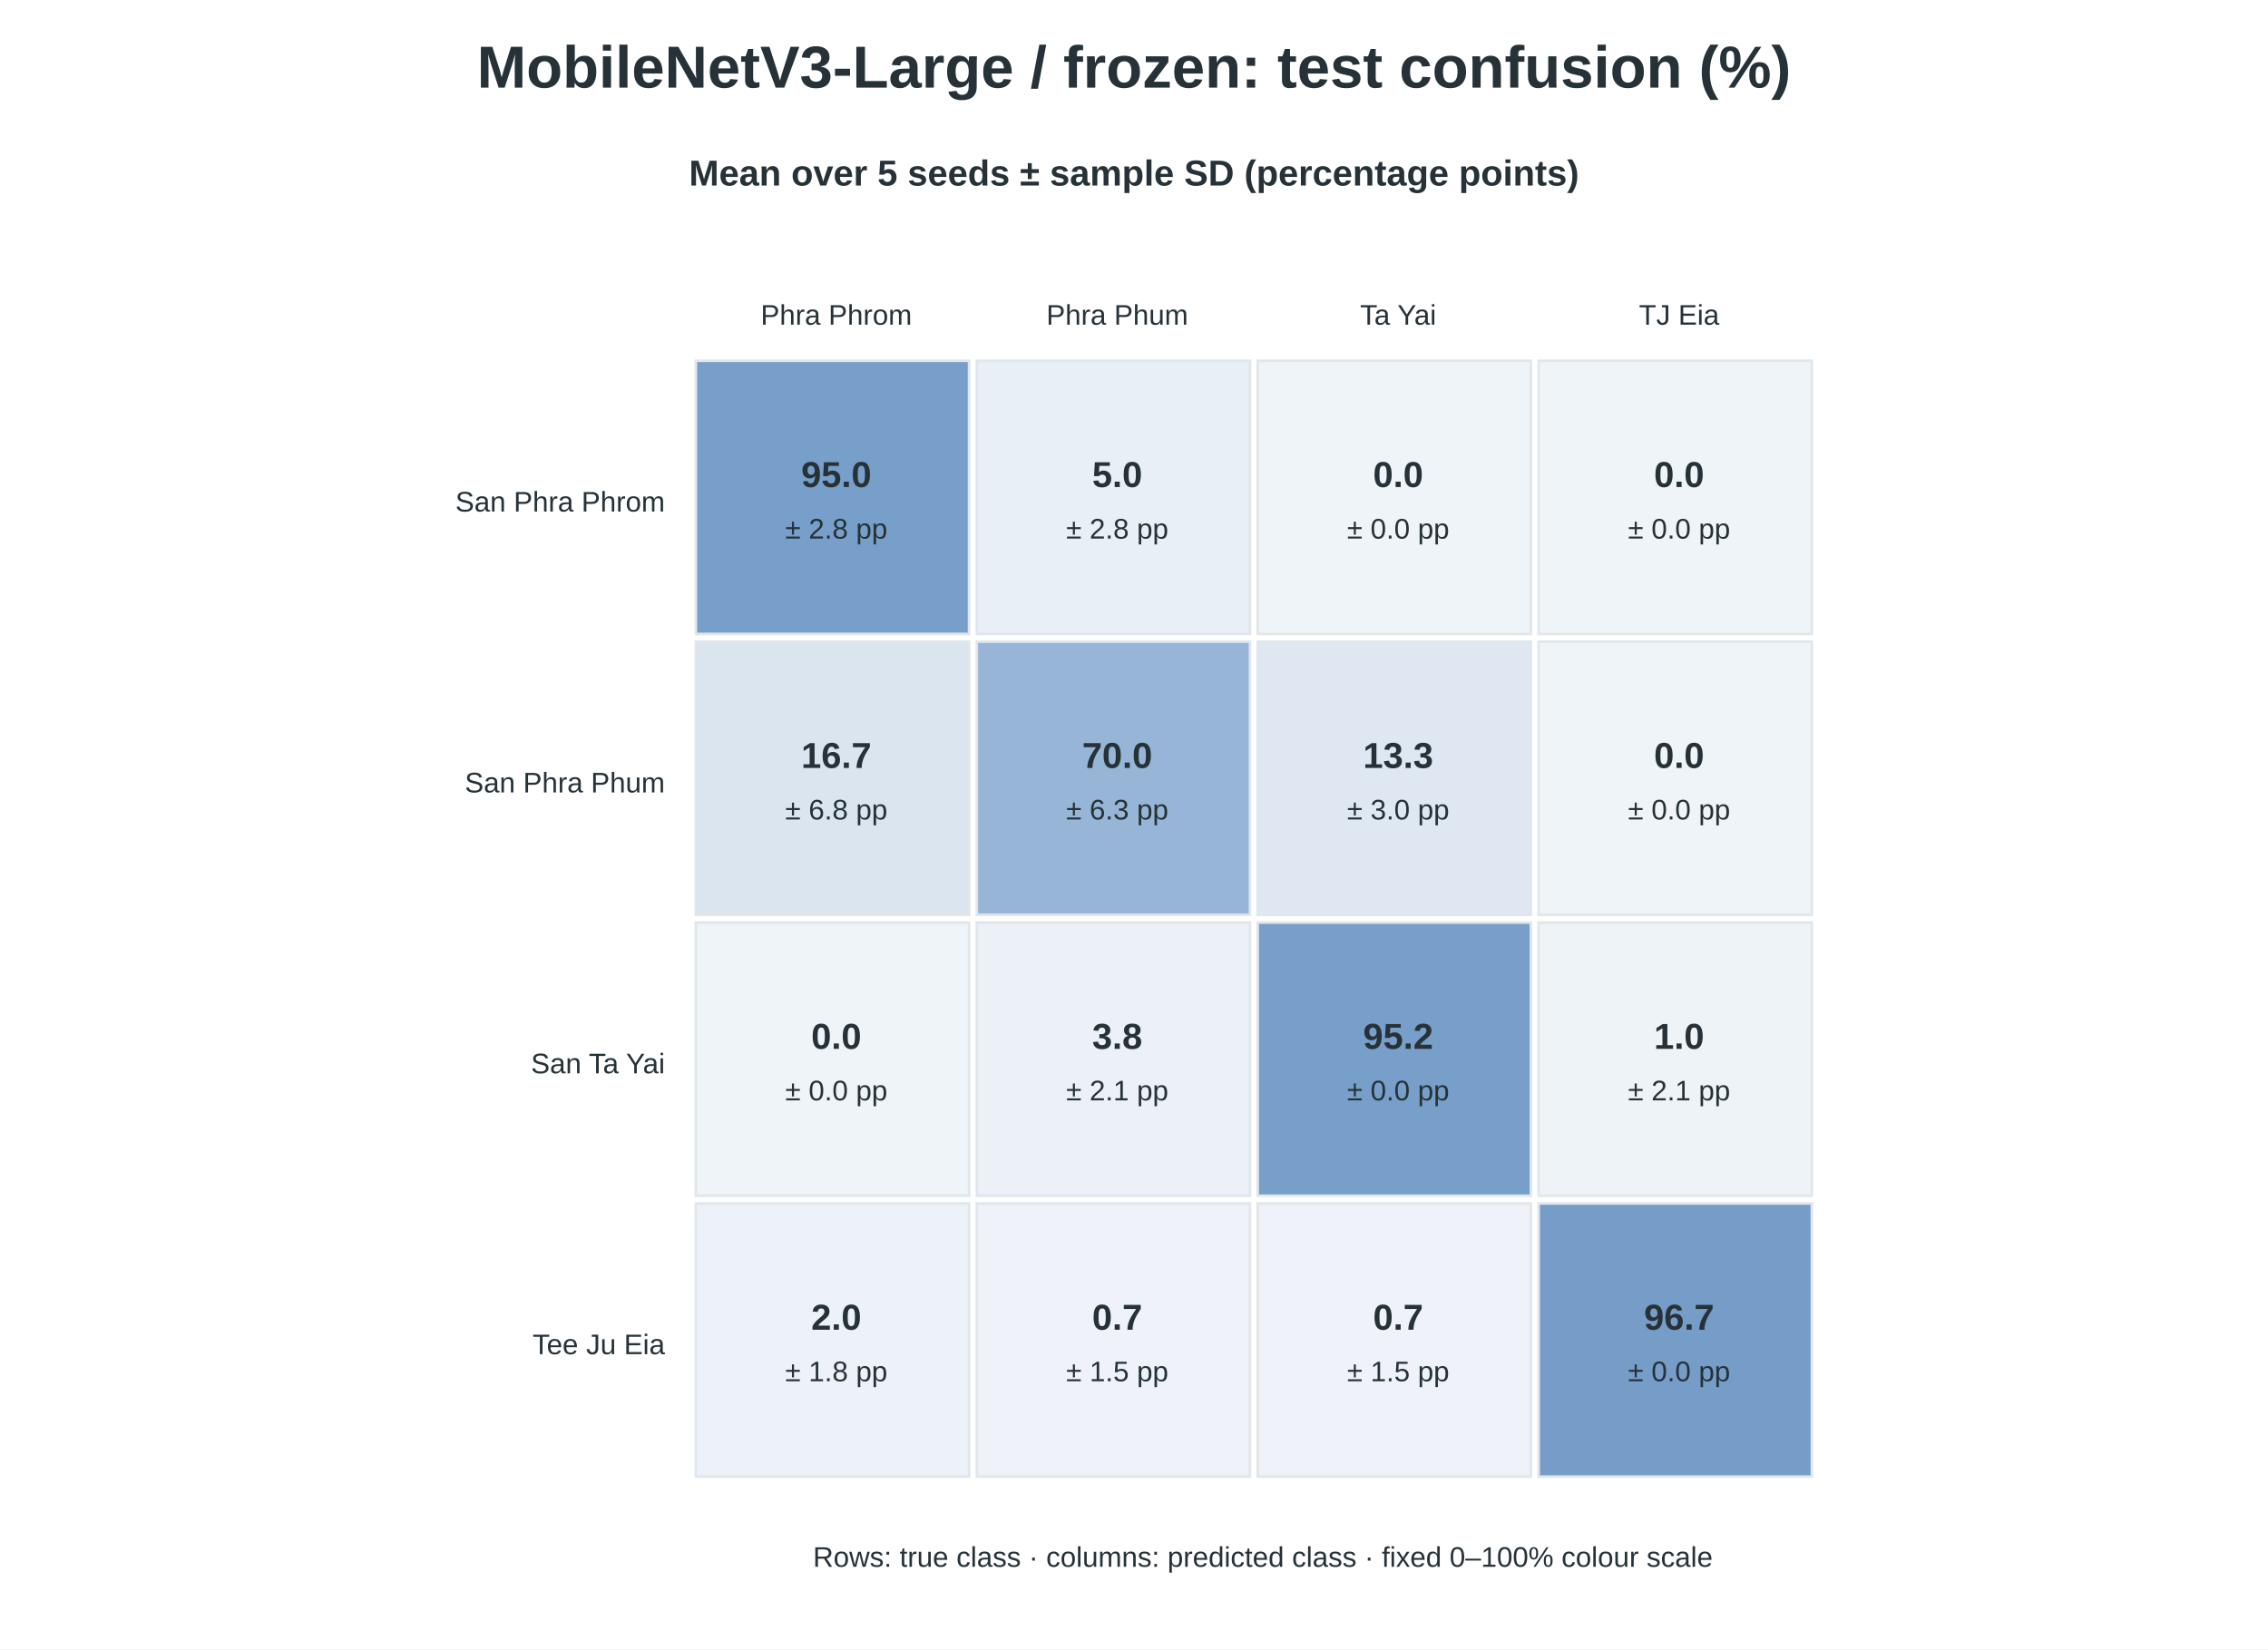
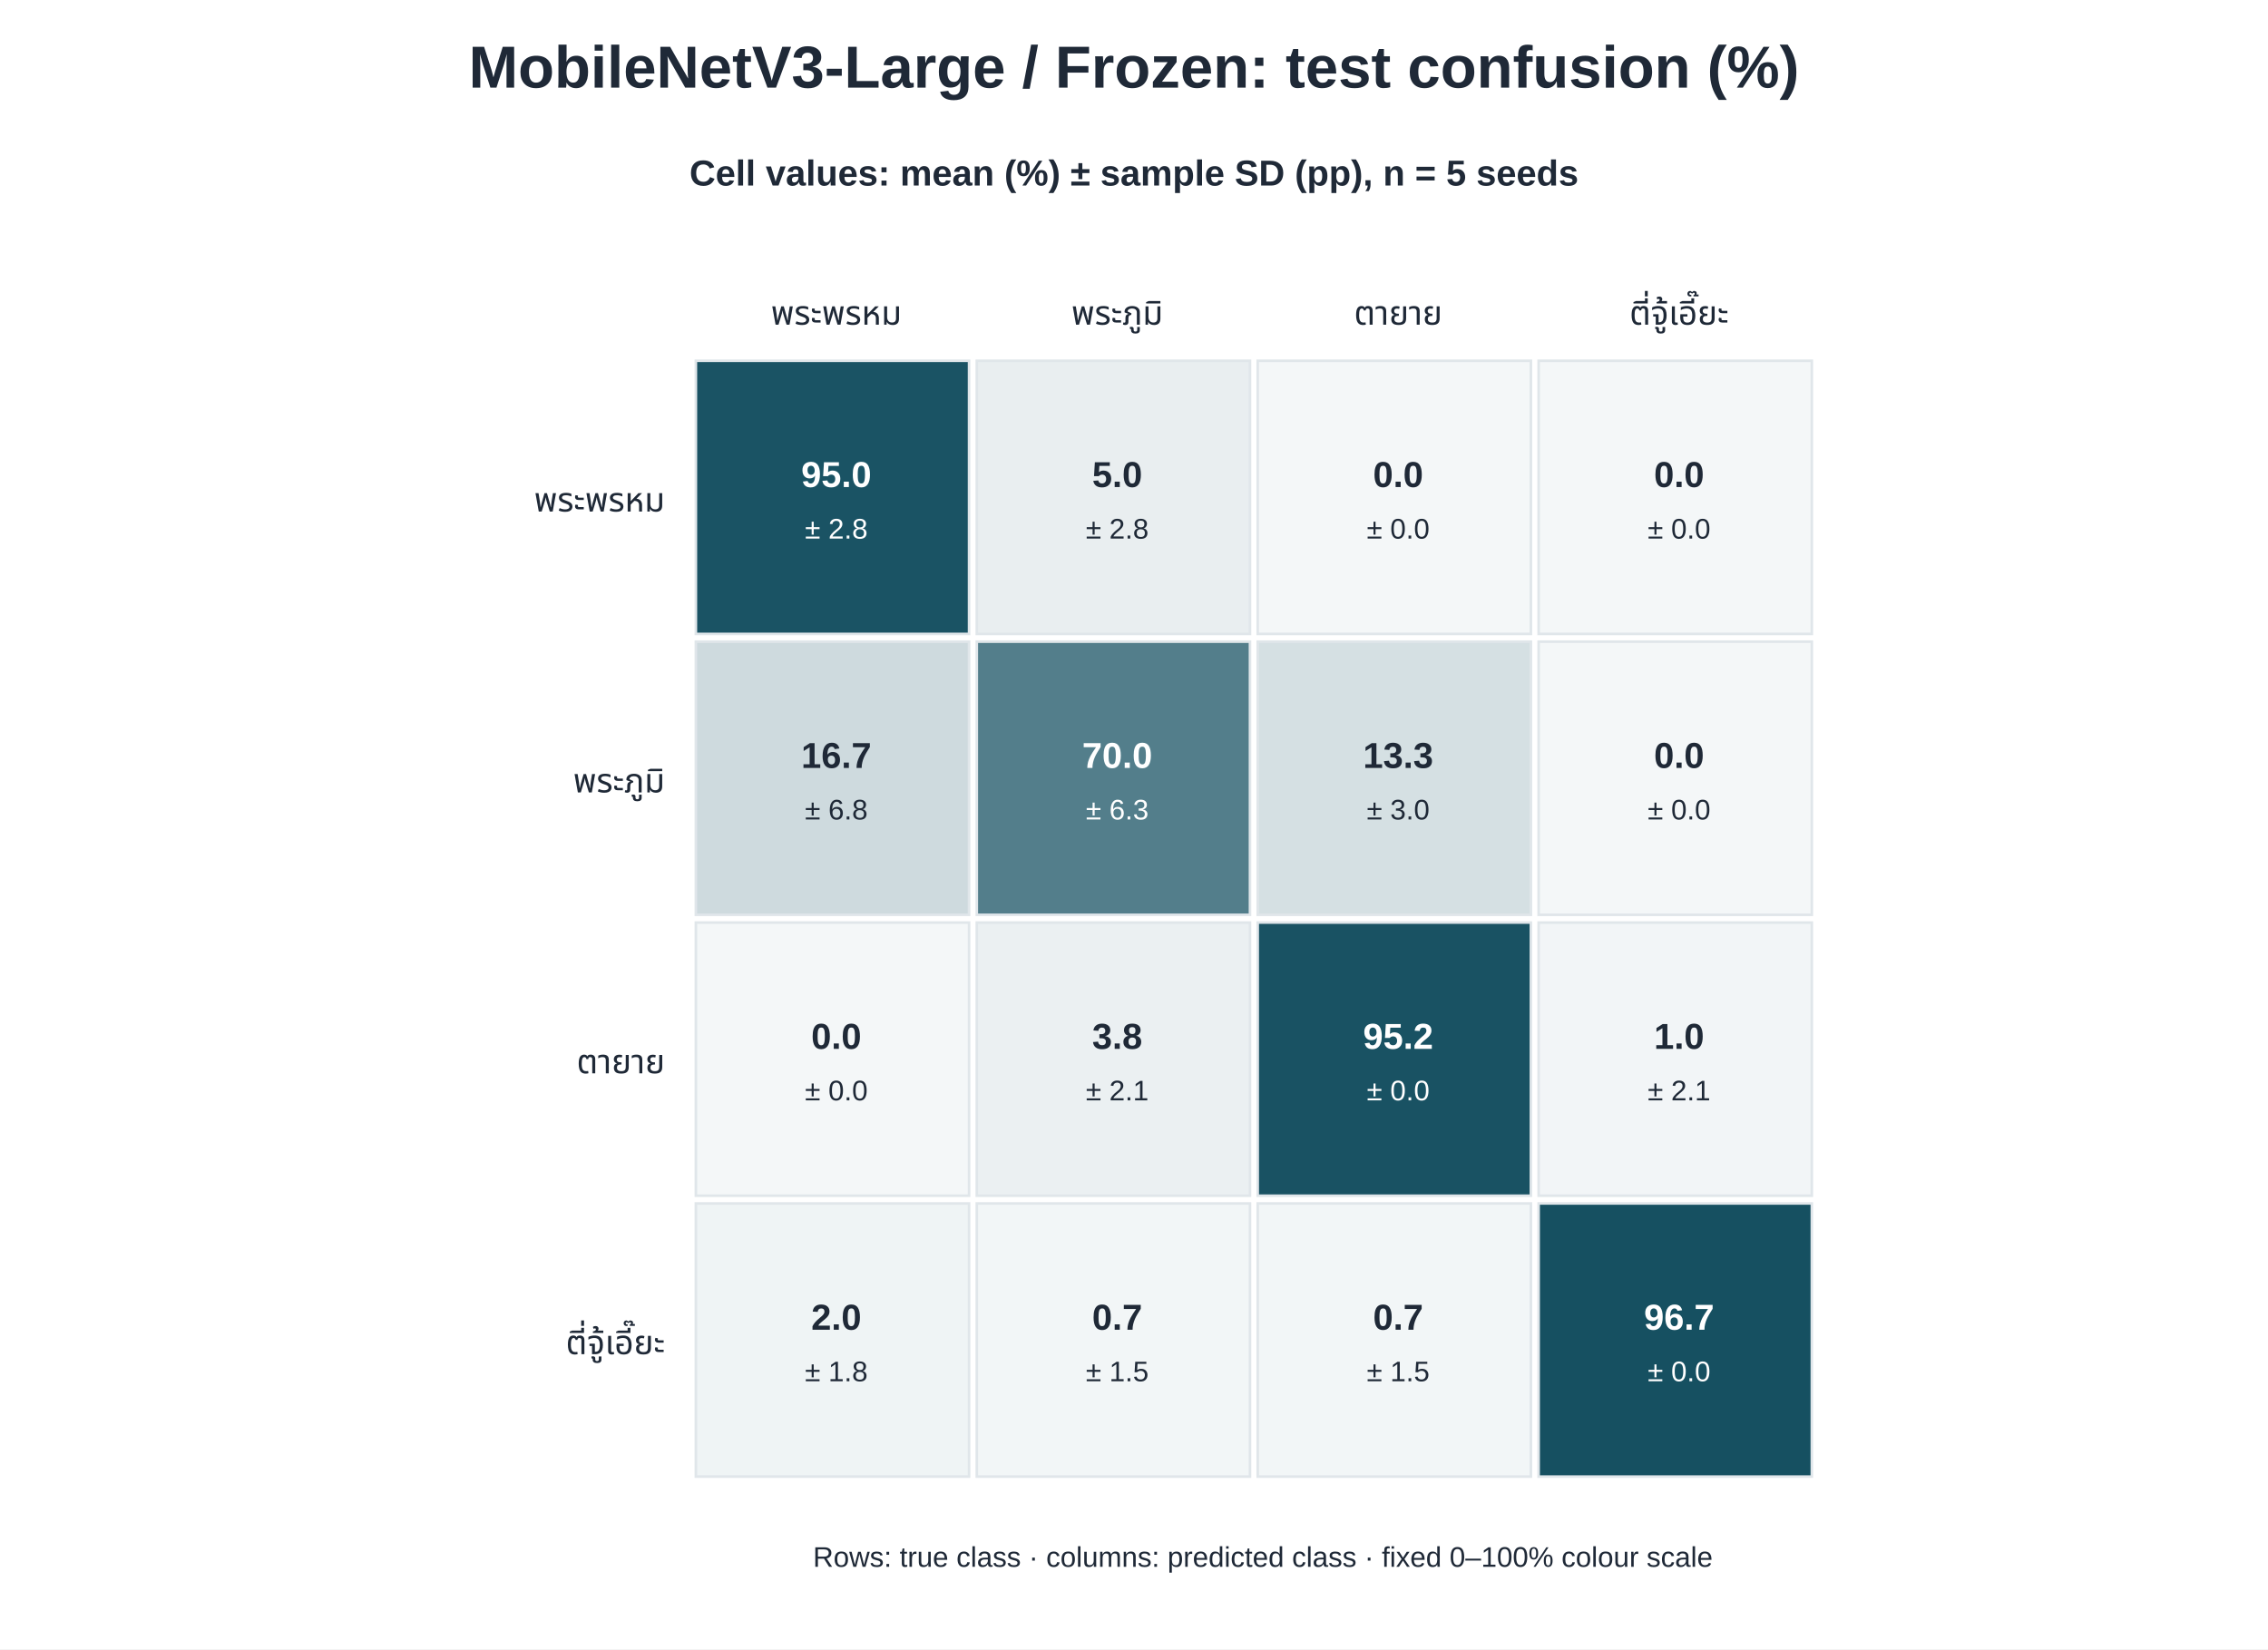
- <svg xmlns="http://www.w3.org/2000/svg" viewBox="0 0 880 640" role="img" aria-label="MobileNetV3-Large / frozen: test confusion (%)">
+ <svg xmlns="http://www.w3.org/2000/svg" viewBox="0 0 880 640" role="img" aria-label="MobileNetV3-Large / Frozen: test confusion (%)">
  <rect width="880" height="640" fill="white" />
-   <style>text{font-family:Arial,Helvetica,sans-serif;fill:#263238}.title{font-size:23px;font-weight:700}.sub{font-size:14px;font-weight:600}.label{font-size:13px}.small{font-size:11px}.axis{stroke:#87929b;stroke-width:1}.grid{stroke:#e7ebee;stroke-width:1}</style>
-   <text x="440" y="34" class="title" text-anchor="middle">MobileNetV3-Large / frozen: test confusion (%)</text>
-   <text x="440" y="72" class="sub" text-anchor="middle">Mean over 5 seeds ± sample SD (percentage points)</text>
-   <text x="324.5" y="126" class="small" text-anchor="middle">Phra Phrom</text>
-   <text x="258" y="198.5" class="small" text-anchor="end">San Phra Phrom</text>
-   <rect x="270" y="140" width="106" height="106" fill="rgb(120,159,201)" stroke="#e0e6ea" />
-   <text x="324.5" y="189" class="sub" text-anchor="middle">95.0</text>
-   <text x="324.5" y="209" class="small" text-anchor="middle">± 2.8 pp</text>
-   <rect x="379" y="140" width="106" height="106" fill="rgb(233,239,246)" stroke="#e0e6ea" />
+   <style>text{font-family:Arial,"Noto Sans Thai","Leelawadee UI",Tahoma,sans-serif;fill:#1F2937}.title{font-size:23px;font-weight:700}.sub{font-size:14px;font-weight:600}.label{font-size:13px}.small{font-size:11px}.axis{stroke-width:1}.grid{stroke:#E5E7EB;stroke-width:1}</style>
+   <text x="440" y="34" class="title" text-anchor="middle">MobileNetV3-Large / Frozen: test confusion (%)</text>
+   <text x="440" y="72" class="sub" text-anchor="middle">Cell values: mean (%) ± sample SD (pp), n = 5 seeds</text>
+   <text x="324.5" y="126" class="label" text-anchor="middle">พระพรหม</text>
+   <text x="258" y="198.5" class="label" text-anchor="end">พระพรหม</text>
+   <rect x="270" y="140" width="106" height="106" fill="rgb(26,83,100)" stroke="#e0e6ea" />
+   <text x="324.5" y="189" class="sub" text-anchor="middle" style="fill:white">95.0</text>
+   <text x="324.5" y="209" class="small" text-anchor="middle" style="fill:white">± 2.8</text>
+   <rect x="379" y="140" width="106" height="106" fill="rgb(233,238,240)" stroke="#e0e6ea" />
  <text x="433.5" y="189" class="sub" text-anchor="middle">5.0</text>
-   <text x="433.5" y="209" class="small" text-anchor="middle">± 2.8 pp</text>
-   <rect x="488" y="140" width="106" height="106" fill="rgb(239,244,249)" stroke="#e0e6ea" />
+   <text x="433.5" y="209" class="small" text-anchor="middle">± 2.8</text>
+   <rect x="488" y="140" width="106" height="106" fill="rgb(244,247,248)" stroke="#e0e6ea" />
  <text x="542.5" y="189" class="sub" text-anchor="middle">0.0</text>
-   <text x="542.5" y="209" class="small" text-anchor="middle">± 0.0 pp</text>
-   <rect x="597" y="140" width="106" height="106" fill="rgb(239,244,249)" stroke="#e0e6ea" />
+   <text x="542.5" y="209" class="small" text-anchor="middle">± 0.0</text>
+   <rect x="597" y="140" width="106" height="106" fill="rgb(244,247,248)" stroke="#e0e6ea" />
  <text x="651.5" y="189" class="sub" text-anchor="middle">0.0</text>
-   <text x="651.5" y="209" class="small" text-anchor="middle">± 0.0 pp</text>
-   <text x="433.5" y="126" class="small" text-anchor="middle">Phra Phum</text>
-   <text x="258" y="307.5" class="small" text-anchor="end">San Phra Phum</text>
-   <rect x="270" y="249" width="106" height="106" fill="rgb(218,229,240)" stroke="#e0e6ea" />
+   <text x="651.5" y="209" class="small" text-anchor="middle">± 0.0</text>
+   <text x="433.5" y="126" class="label" text-anchor="middle">พระภูมิ</text>
+   <text x="258" y="307.5" class="label" text-anchor="end">พระภูมิ</text>
+   <rect x="270" y="249" width="106" height="106" fill="rgb(206,218,222)" stroke="#e0e6ea" />
  <text x="324.5" y="298" class="sub" text-anchor="middle">16.7</text>
-   <text x="324.5" y="318" class="small" text-anchor="middle">± 6.8 pp</text>
-   <rect x="379" y="249" width="106" height="106" fill="rgb(151,181,214)" stroke="#e0e6ea" />
-   <text x="433.5" y="298" class="sub" text-anchor="middle">70.0</text>
-   <text x="433.5" y="318" class="small" text-anchor="middle">± 6.3 pp</text>
-   <rect x="488" y="249" width="106" height="106" fill="rgb(223,232,242)" stroke="#e0e6ea" />
+   <text x="324.5" y="318" class="small" text-anchor="middle">± 6.8</text>
+   <rect x="379" y="249" width="106" height="106" fill="rgb(83,126,139)" stroke="#e0e6ea" />
+   <text x="433.5" y="298" class="sub" text-anchor="middle" style="fill:white">70.0</text>
+   <text x="433.5" y="318" class="small" text-anchor="middle" style="fill:white">± 6.3</text>
+   <rect x="488" y="249" width="106" height="106" fill="rgb(213,224,227)" stroke="#e0e6ea" />
  <text x="542.5" y="298" class="sub" text-anchor="middle">13.3</text>
-   <text x="542.5" y="318" class="small" text-anchor="middle">± 3.0 pp</text>
-   <rect x="597" y="249" width="106" height="106" fill="rgb(239,244,249)" stroke="#e0e6ea" />
+   <text x="542.5" y="318" class="small" text-anchor="middle">± 3.0</text>
+   <rect x="597" y="249" width="106" height="106" fill="rgb(244,247,248)" stroke="#e0e6ea" />
  <text x="651.5" y="298" class="sub" text-anchor="middle">0.0</text>
-   <text x="651.5" y="318" class="small" text-anchor="middle">± 0.0 pp</text>
-   <text x="542.5" y="126" class="small" text-anchor="middle">Ta Yai</text>
-   <text x="258" y="416.5" class="small" text-anchor="end">San Ta Yai</text>
-   <rect x="270" y="358" width="106" height="106" fill="rgb(239,244,249)" stroke="#e0e6ea" />
+   <text x="651.5" y="318" class="small" text-anchor="middle">± 0.0</text>
+   <text x="542.5" y="126" class="label" text-anchor="middle">ตายาย</text>
+   <text x="258" y="416.5" class="label" text-anchor="end">ตายาย</text>
+   <rect x="270" y="358" width="106" height="106" fill="rgb(244,247,248)" stroke="#e0e6ea" />
  <text x="324.5" y="407" class="sub" text-anchor="middle">0.0</text>
-   <text x="324.5" y="427" class="small" text-anchor="middle">± 0.0 pp</text>
-   <rect x="379" y="358" width="106" height="106" fill="rgb(235,241,247)" stroke="#e0e6ea" />
+   <text x="324.5" y="427" class="small" text-anchor="middle">± 0.0</text>
+   <rect x="379" y="358" width="106" height="106" fill="rgb(235,240,242)" stroke="#e0e6ea" />
  <text x="433.5" y="407" class="sub" text-anchor="middle">3.8</text>
-   <text x="433.5" y="427" class="small" text-anchor="middle">± 2.1 pp</text>
-   <rect x="488" y="358" width="106" height="106" fill="rgb(119,159,201)" stroke="#e0e6ea" />
-   <text x="542.5" y="407" class="sub" text-anchor="middle">95.2</text>
-   <text x="542.5" y="427" class="small" text-anchor="middle">± 0.0 pp</text>
-   <rect x="597" y="358" width="106" height="106" fill="rgb(238,243,248)" stroke="#e0e6ea" />
+   <text x="433.5" y="427" class="small" text-anchor="middle">± 2.1</text>
+   <rect x="488" y="358" width="106" height="106" fill="rgb(25,82,99)" stroke="#e0e6ea" />
+   <text x="542.5" y="407" class="sub" text-anchor="middle" style="fill:white">95.2</text>
+   <text x="542.5" y="427" class="small" text-anchor="middle" style="fill:white">± 0.0</text>
+   <rect x="597" y="358" width="106" height="106" fill="rgb(242,245,247)" stroke="#e0e6ea" />
  <text x="651.5" y="407" class="sub" text-anchor="middle">1.0</text>
-   <text x="651.5" y="427" class="small" text-anchor="middle">± 2.1 pp</text>
-   <text x="651.5" y="126" class="small" text-anchor="middle">TJ Eia</text>
-   <text x="258" y="525.5" class="small" text-anchor="end">Tee Ju Eia</text>
-   <rect x="270" y="467" width="106" height="106" fill="rgb(237,242,248)" stroke="#e0e6ea" />
+   <text x="651.5" y="427" class="small" text-anchor="middle">± 2.1</text>
+   <text x="651.5" y="126" class="label" text-anchor="middle">ตี่จู้เอี๊ยะ</text>
+   <text x="258" y="525.5" class="label" text-anchor="end">ตี่จู้เอี๊ยะ</text>
+   <rect x="270" y="467" width="106" height="106" fill="rgb(239,244,245)" stroke="#e0e6ea" />
  <text x="324.5" y="516" class="sub" text-anchor="middle">2.0</text>
-   <text x="324.5" y="536" class="small" text-anchor="middle">± 1.8 pp</text>
-   <rect x="379" y="467" width="106" height="106" fill="rgb(239,243,249)" stroke="#e0e6ea" />
+   <text x="324.5" y="536" class="small" text-anchor="middle">± 1.8</text>
+   <rect x="379" y="467" width="106" height="106" fill="rgb(242,246,247)" stroke="#e0e6ea" />
  <text x="433.5" y="516" class="sub" text-anchor="middle">0.7</text>
-   <text x="433.5" y="536" class="small" text-anchor="middle">± 1.5 pp</text>
-   <rect x="488" y="467" width="106" height="106" fill="rgb(239,243,249)" stroke="#e0e6ea" />
+   <text x="433.5" y="536" class="small" text-anchor="middle">± 1.5</text>
+   <rect x="488" y="467" width="106" height="106" fill="rgb(242,246,247)" stroke="#e0e6ea" />
  <text x="542.5" y="516" class="sub" text-anchor="middle">0.7</text>
-   <text x="542.5" y="536" class="small" text-anchor="middle">± 1.5 pp</text>
-   <rect x="597" y="467" width="106" height="106" fill="rgb(118,157,200)" stroke="#e0e6ea" />
-   <text x="651.5" y="516" class="sub" text-anchor="middle">96.7</text>
-   <text x="651.5" y="536" class="small" text-anchor="middle">± 0.0 pp</text>
+   <text x="542.5" y="536" class="small" text-anchor="middle">± 1.5</text>
+   <rect x="597" y="467" width="106" height="106" fill="rgb(22,80,97)" stroke="#e0e6ea" />
+   <text x="651.5" y="516" class="sub" text-anchor="middle" style="fill:white">96.7</text>
+   <text x="651.5" y="536" class="small" text-anchor="middle" style="fill:white">± 0.0</text>
  <text x="490" y="608" class="small" text-anchor="middle">Rows: true class · columns: predicted class · fixed 0–100% colour scale</text>
</svg>
